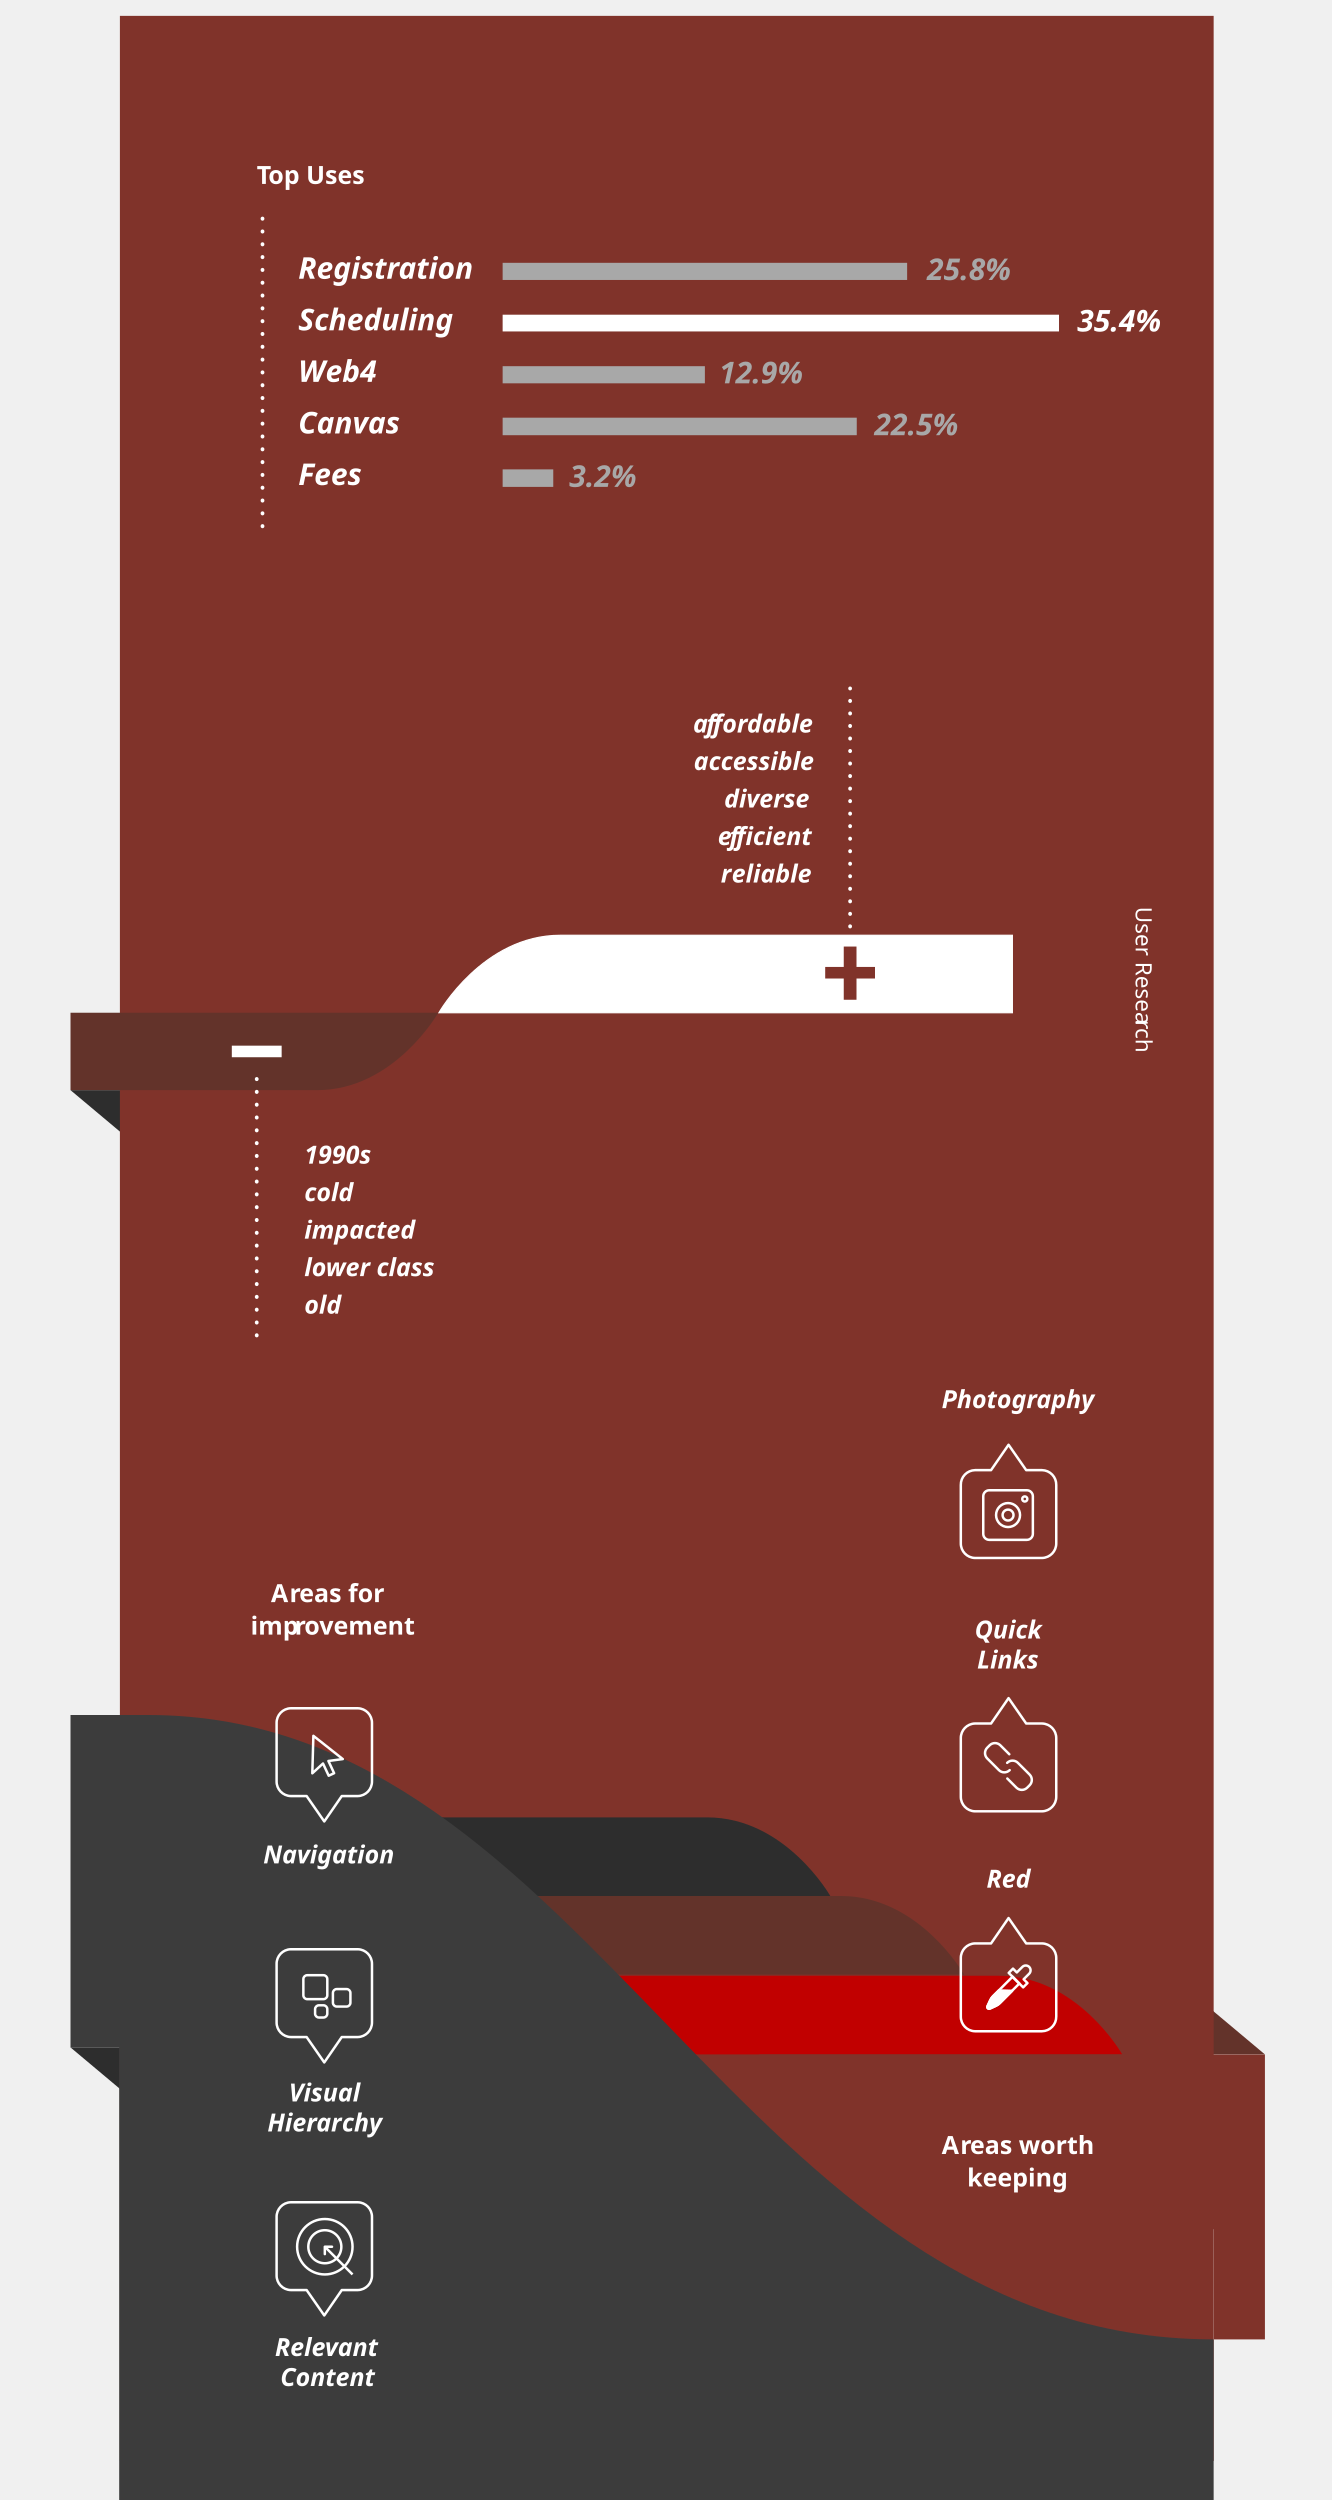
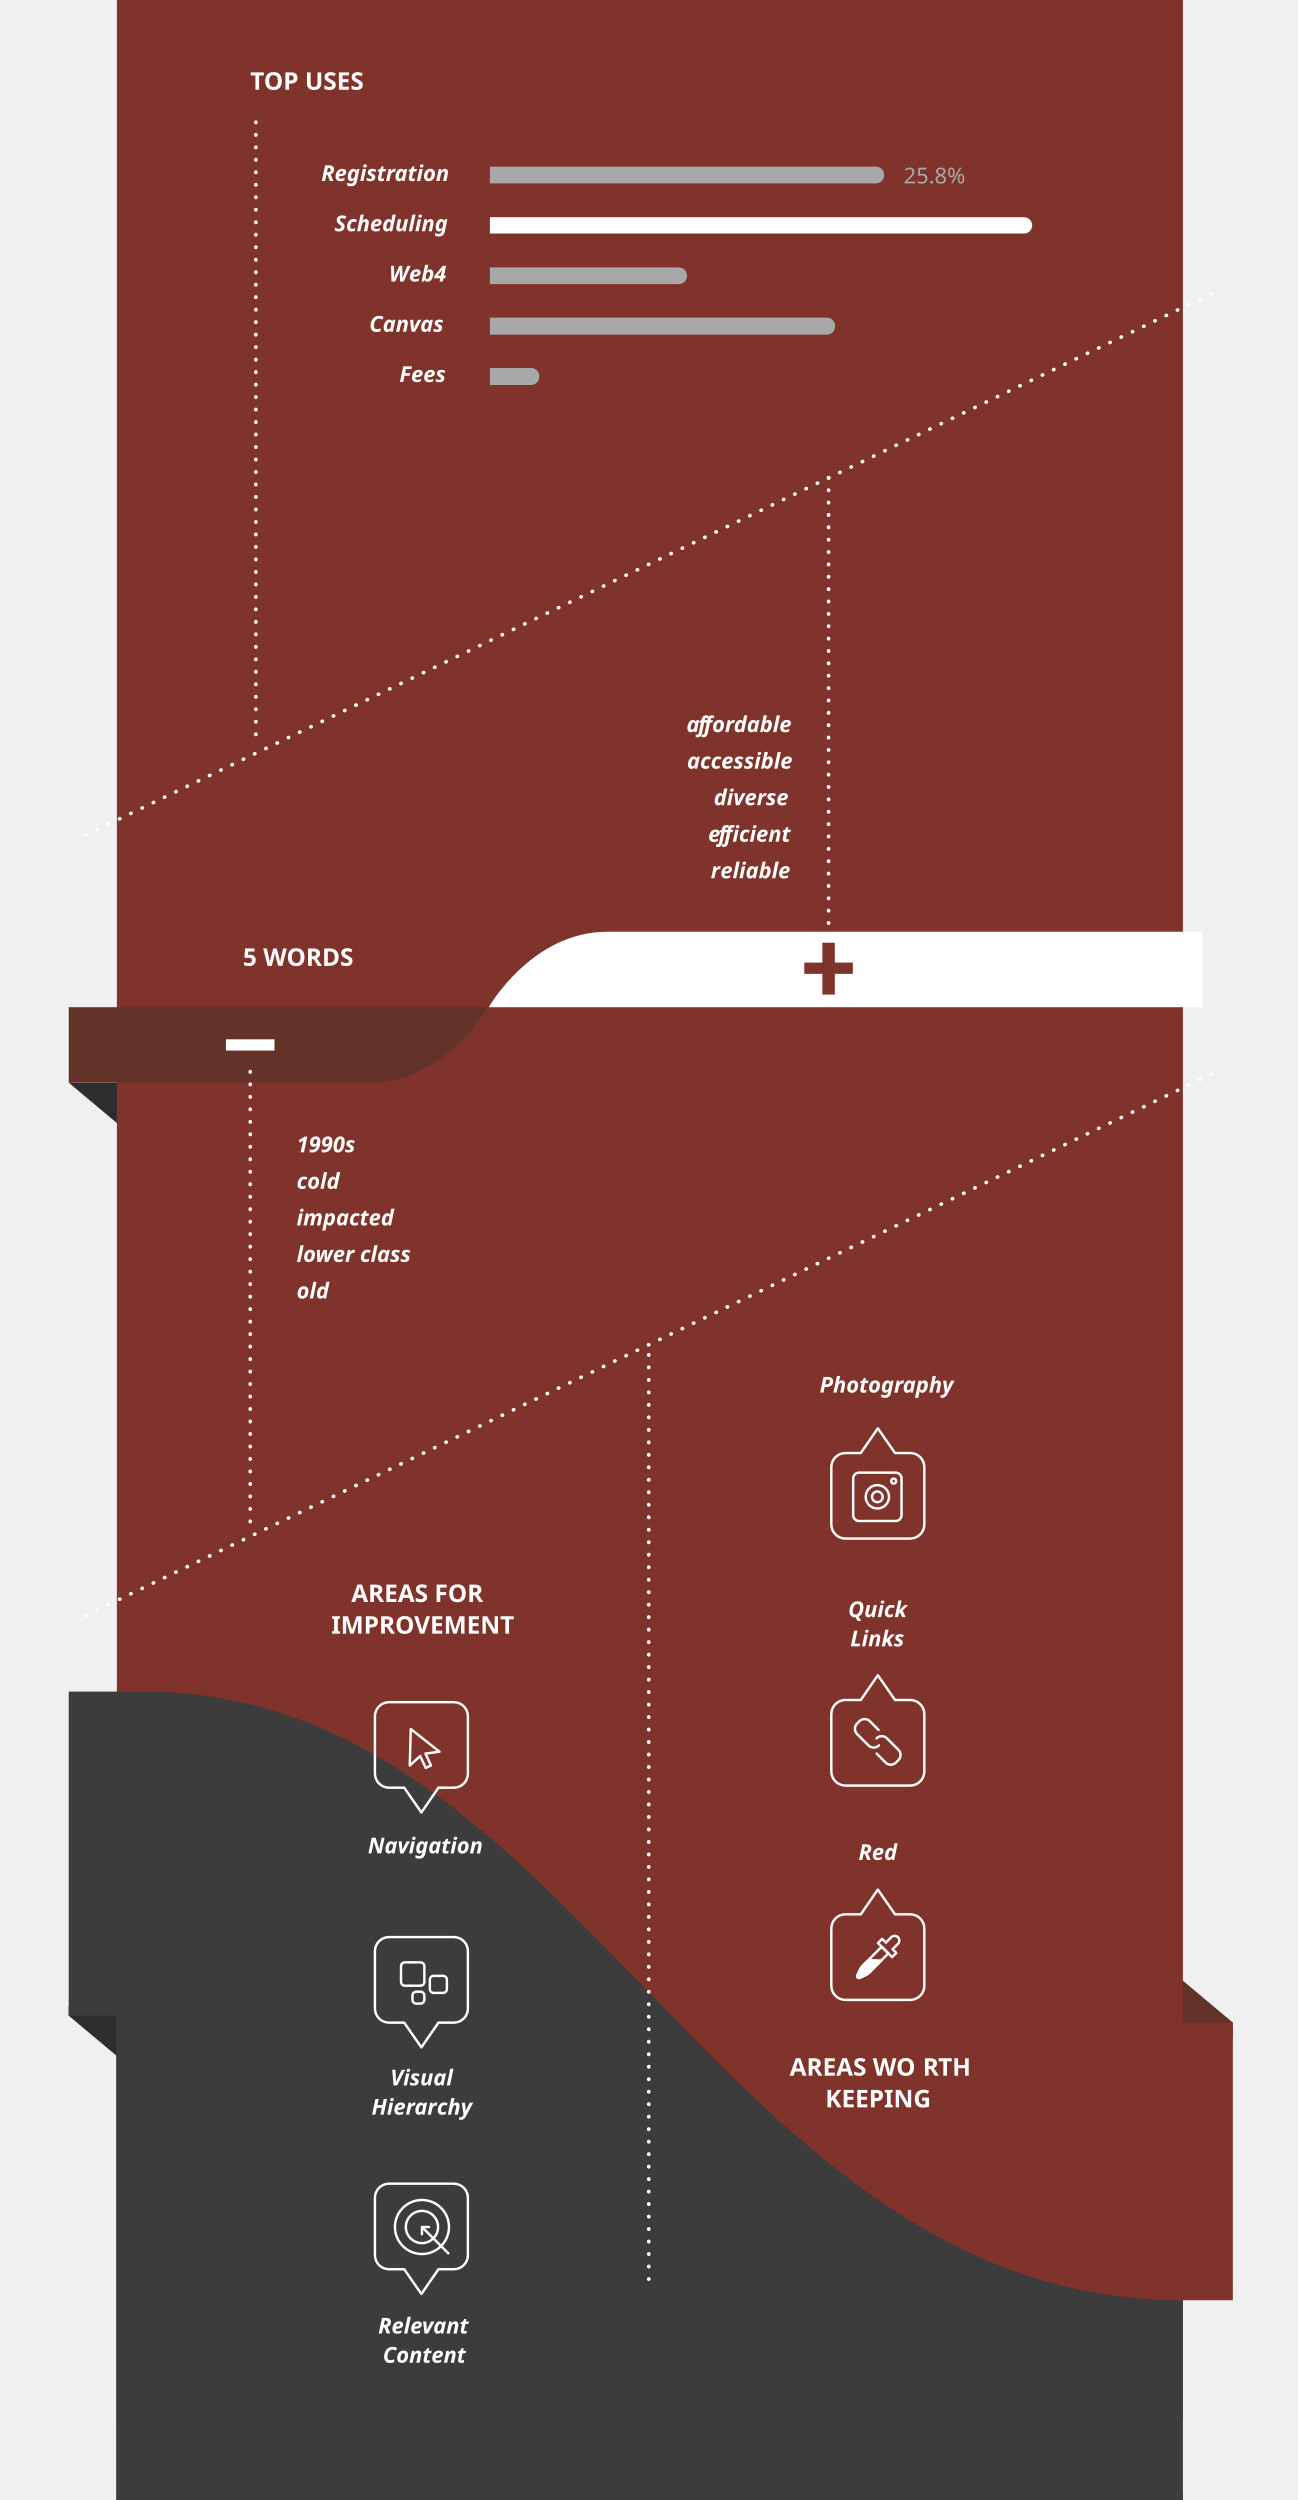
- <svg xmlns="http://www.w3.org/2000/svg" id="Layer_1" data-name="Layer 1" viewBox="0 0 1065 2000">
+ <svg xmlns="http://www.w3.org/2000/svg" id="Layer_1" data-name="Layer 1" viewBox="0 0 1065 2052">
  <defs>
-     <style>.cls-1,.cls-17,.cls-18,.cls-19,.cls-31,.cls-33{fill:none;}.cls-2{fill:#2d2d2d;}.cls-3{fill:#63332a;}.cls-4{fill:#80332a;}.cls-5,.cls-6{font-size:24px;}.cls-12,.cls-13,.cls-20,.cls-21,.cls-25,.cls-34,.cls-5,.cls-7{fill:#fff;}.cls-13,.cls-5,.cls-6{font-family:Baskerville-SemiBoldItalic, Baskerville;font-weight:600;font-style:italic;}.cls-27,.cls-6{fill:#a8a8a8;}.cls-7{font-size:18px;font-family:AvenirLTStd-Medium, Avenir LT Std;font-weight:500;}.cls-8{letter-spacing:-0.02em;}.cls-9{letter-spacing:0em;}.cls-10{fill:#c10000;}.cls-11,.cls-32{fill:#3c3c3c;}.cls-12,.cls-17,.cls-18,.cls-19,.cls-31,.cls-32,.cls-33,.cls-34{stroke:#fff;}.cls-12{stroke-miterlimit:10;}.cls-13,.cls-21,.cls-25{font-size:20px;}.cls-14{letter-spacing:-0.04em;}.cls-15{letter-spacing:0em;}.cls-16{letter-spacing:-0.01em;}.cls-17,.cls-18,.cls-19,.cls-33{stroke-linecap:round;}.cls-17,.cls-18,.cls-19,.cls-31,.cls-32,.cls-33,.cls-34{stroke-linejoin:round;}.cls-17,.cls-18,.cls-19{stroke-width:3px;}.cls-18{stroke-dasharray:0.24 9.78;}.cls-19{stroke-dasharray:0.25 10;}.cls-21,.cls-25{font-family:AvenirLTStd-Black, Avenir LT Std;font-weight:800;}.cls-22{letter-spacing:-0.02em;}.cls-23{letter-spacing:-0.02em;}.cls-24{letter-spacing:0em;}.cls-25{letter-spacing:-0.11em;}.cls-26{letter-spacing:0em;}.cls-28{clip-path:url(#clip-path);}.cls-29{fill:gray;}.cls-30{letter-spacing:0em;}.cls-31,.cls-32,.cls-33,.cls-34{stroke-width:2px;}</style>
+     <style>.cls-1,.cls-16,.cls-17,.cls-18,.cls-25,.cls-27{fill:none;}.cls-2,.cls-26{fill:#3c3c3c;}.cls-3{fill:#2d2d2d;}.cls-4{fill:#63332a;}.cls-12,.cls-5,.cls-6,.cls-7{font-size:18px;}.cls-11,.cls-12,.cls-19,.cls-28,.cls-5,.cls-7{fill:#fff;}.cls-5,.cls-6{font-family:Baskerville;}.cls-21,.cls-6{fill:#a8a8a8;}.cls-7{font-family:AvenirLTStd-Medium, Avenir LT Std;font-weight:500;}.cls-8{letter-spacing:-0.02em;}.cls-9{letter-spacing:0em;}.cls-10{fill:#80332a;}.cls-12{font-family:Baskerville-SemiBoldItalic, Baskerville;font-weight:600;font-style:italic;}.cls-13{letter-spacing:-0.04em;}.cls-14{letter-spacing:0em;}.cls-15{letter-spacing:-0.01em;}.cls-16,.cls-17,.cls-18,.cls-25,.cls-26,.cls-27,.cls-28{stroke:#fff;stroke-linejoin:round;}.cls-16,.cls-17,.cls-18,.cls-27{stroke-linecap:round;}.cls-16,.cls-17,.cls-18{stroke-width:3px;}.cls-17{stroke-dasharray:0.25 9.9;}.cls-18{stroke-dasharray:0.25 10;}.cls-19{font-size:20px;font-family:AvenirLTStd-Black, Avenir LT Std;font-weight:800;}.cls-20{letter-spacing:-0.02em;}.cls-22{clip-path:url(#clip-path);}.cls-23{fill:gray;}.cls-24{letter-spacing:0em;}.cls-25,.cls-26,.cls-27,.cls-28{stroke-width:2px;}</style>
    <clipPath id="clip-path">
-       <path class="cls-1" d="M908.81,3291.69h62.11V2030.27h-875L95,2748.16C445.57,2783.33,564.66,3291.69,908.81,3291.69Z" />
+       <path class="cls-1" d="M908.81,3308.23h62.11V2046.81h-875L95,2764.7C445.57,2799.87,564.66,3308.23,908.81,3308.23Z" />
    </clipPath>
  </defs>
  <g id="Previous_bg" data-name="Previous bg">
-     <polygon class="cls-2" points="301.6 1637.94 301.6 1700.84 131.41 1700.84 56.41 1637.94 301.6 1637.94" />
-     <polygon class="cls-2" points="301.6 872.13 301.6 935.02 131.41 935.02 56.41 872.13 301.6 872.13" />
-     <polygon class="cls-3" points="766.7 1643.51 766.7 1580.61 936.89 1580.61 1011.89 1643.51 766.7 1643.51" />
-     <rect class="cls-4" x="95.92" y="12.69" width="875" height="1956.09" />
-     <text class="cls-5" transform="translate(861.82 265.17)">35.4%</text>
-     <text class="cls-6" transform="translate(575.35 306.66)">12.9%</text>
-     <text class="cls-6" transform="translate(455.41 389.51)">3.2%</text>
-     <text class="cls-6" transform="translate(699.56 348.16)">22.5%</text>
-     <text class="cls-7" transform="translate(908.51 725.37) rotate(90)">User Resea<tspan class="cls-8" x="90.68" y="0">r</tspan>
+     <path class="cls-2" d="M908.81,3308.23h62.11V2046.81h-875L95,2764.7C445.57,2799.87,564.66,3308.23,908.81,3308.23Z" />
+     <polygon class="cls-3" points="301.6 1654.43 301.6 1717.32 131.41 1717.32 56.41 1654.5 56.41 1646.87 301.6 1654.43" />
+     <polygon class="cls-3" points="301.6 888.66 301.6 951.56 131.41 951.56 56.41 888.66 301.6 888.66" />
+     <polygon class="cls-4" points="766.7 1660.12 766.7 1597.23 936.89 1597.23 1011.89 1660.12 1011.89 1672.62 766.7 1660.12" />
+     <text class="cls-5" transform="translate(861.82 191.7)">35.4%</text>
+     <text class="cls-6" transform="translate(575.35 233.2)">12.9%</text>
+     <text class="cls-6" transform="translate(455.41 316.05)">3.2%</text>
+     <text class="cls-6" transform="translate(699.56 274.7)">22.5%</text>
+     <text class="cls-7" transform="translate(908.51 574.52) rotate(90)">User Resea<tspan class="cls-8" x="90.68" y="0">r</tspan>
      <tspan class="cls-9" x="97.02" y="0">ch</tspan>
    </text>
-     <path class="cls-10" d="M297.22,1643.51v-62.9h502.1c62.67,0,98.46,62.9,98.46,62.9Z" />
-     <path class="cls-3" d="M325.41,1579.69v-62.9H672.84c62.67,0,98.46,62.9,98.46,62.9Z" />
-     <path class="cls-2" d="M336.3,1516.79V1453.9H565.78c62.67,0,98.46,62.89,98.46,62.89Z" />
-     <path class="cls-11" d="M118.52,1372H56.41v266H95.35v380.86H970.92V1871.51C590,1871.51,475,1372,118.52,1372Z" />
-     <path class="cls-4" d="M760,1643.59H606.94l364,139.83v88.09l41,0V1643.59Z" />
-     <path class="cls-3" d="M56.41,810.19v61.94h197.2c61.72,0,97-61.94,97-61.94Z" />
-     <path class="cls-12" d="M809.88,810.19V748.25H448.17c-61.71,0-97,61.94-97,61.94Z" />
-     <text class="cls-13" transform="translate(554.44 586.03)">a<tspan class="cls-14" x="10.62" y="0">f</tspan>
-       <tspan x="15.93" y="0">fordable</tspan>
-       <tspan x="0.52" y="30">accessible</tspan>
-       <tspan x="24.87" y="60">diverse</tspan>
-       <tspan x="19.79" y="90">e</tspan>
-       <tspan class="cls-14" x="29.17" y="90">f</tspan>
-       <tspan x="34.48" y="90">ficient</tspan>
-       <tspan class="cls-15" x="22.18" y="120">r</tspan>
-       <tspan x="30.9" y="120">eliable</tspan>
+     <path class="cls-10" d="M970.92,1660.12V-4.31h-875V1985.32h875v-97.27h41V1660.12Z" />
+     <path class="cls-2" d="M118.52,1388.48H56.41v266H95.35V2052H970.92v-164C590,1888.05,475,1388.48,118.52,1388.48Z" />
+     <path class="cls-4" d="M56.41,826.72v61.94h247.2c61.72,0,97-61.94,97-61.94Z" />
+     <path class="cls-11" d="M986.81,826.72V764.79H498.17c-61.71,0-97,61.93-97,61.93Z" />
+     <text class="cls-12" transform="translate(563.43 600.9)">a<tspan class="cls-13" x="9.55" y="0">f</tspan>
+       <tspan x="14.33" y="0">fordable</tspan>
+       <tspan x="0.47" y="30">accessible</tspan>
+       <tspan x="22.39" y="60">diverse</tspan>
+       <tspan x="17.81" y="90">e</tspan>
+       <tspan class="cls-13" x="26.25" y="90">f</tspan>
+       <tspan x="31.03" y="90">ficient</tspan>
+       <tspan class="cls-14" x="19.96" y="120">r</tspan>
+       <tspan x="27.81" y="120">eliable</tspan>
    </text>
-     <text class="cls-5" transform="translate(238.58 223.01)">Registration<tspan x="0" y="41.25">Scheduling</tspan>
-       <tspan class="cls-16" x="0" y="82.5">W</tspan>
-       <tspan x="21.82" y="82.5">eb4</tspan>
-       <tspan x="0" y="123.75">Canvas</tspan>
-       <tspan x="0" y="165">Fees</tspan>
+     <text class="cls-12" transform="translate(263.68 148.56)">Registration<tspan x="10.86" y="41.25">Scheduling</tspan>
+       <tspan class="cls-15" x="55.63" y="82.5">W</tspan>
+       <tspan x="72" y="82.5">eb4</tspan>
+       <tspan x="39.42" y="123.75">Canvas</tspan>
+       <tspan x="64.13" y="165">Fees</tspan>
    </text>
-     <text class="cls-13" transform="translate(243.44 930.91)">1990s<tspan x="0" y="30">cold</tspan>
+     <text class="cls-12" transform="translate(243.44 945.78)">1990s<tspan x="0" y="30">cold</tspan>
      <tspan x="0" y="60">impacted</tspan>
      <tspan x="0" y="90">lower class</tspan>
      <tspan x="0" y="120">old</tspan>
    </text>
-     <line class="cls-17" x1="680.09" y1="550.71" x2="680.09" y2="550.83" />
-     <line class="cls-18" x1="680.09" y1="560.62" x2="680.09" y2="746.23" />
-     <line class="cls-17" x1="680.09" y1="751.12" x2="680.09" y2="751.25" />
-     <line class="cls-19" x1="210" y1="174.81" x2="210" y2="429.61" />
-     <line class="cls-19" x1="205.38" y1="863.13" x2="205.38" y2="1077.32" />
-     <path class="cls-4" d="M685.2,782.81v17H675v-17H660.16v-9.26H675V757.24H685.2v16.31H700v9.26Z" />
-     <path class="cls-20" d="M210.5,845.79H185.45v-9.26h39.87v9.26Z" />
-     <text class="cls-21" transform="translate(216.77 1281.69)">A<tspan class="cls-22" x="14.82" y="0">r</tspan>
-       <tspan x="22.6" y="0">eas for </tspan>
-       <tspan x="-16.31" y="26">imp</tspan>
-       <tspan class="cls-23" x="18.89" y="26">r</tspan>
-       <tspan class="cls-24" x="26.67" y="26">ovement</tspan>
+     <line class="cls-16" x1="680.09" y1="392.22" x2="680.09" y2="392.35" />
+     <line class="cls-17" x1="680.09" y1="402.25" x2="680.09" y2="762.71" />
+     <line class="cls-16" x1="680.09" y1="767.66" x2="680.09" y2="767.79" />
+     <line class="cls-18" x1="210" y1="100.31" x2="210" y2="611.23" />
+     <line class="cls-18" x1="205.38" y1="879.66" x2="205.38" y2="1251.69" />
+     <line class="cls-18" x1="532.5" y1="1112" x2="532.5" y2="1873.85" />
+     <path class="cls-10" d="M685.2,799.35v17H675v-17H660.16v-9.26H675V773.78H685.2v16.31H700v9.26Z" />
+     <path class="cls-11" d="M210.5,862.32H185.45v-9.26h39.87v9.26Z" />
+     <text class="cls-19" transform="translate(288.35 1314.92)">AREAS FOR <tspan x="-16.48" y="26">IMPROVEMENT</tspan>
    </text>
-     <text class="cls-25" transform="translate(205.38 147.14)">T<tspan class="cls-26" x="9.26" y="0">op Uses</tspan>
+     <text class="cls-19" transform="translate(205.38 73.68)">TOP USES</text>
+     <text class="cls-19" transform="translate(199.38 792.76)">5 WORDS</text>
+     <text class="cls-19" transform="translate(648.17 1703.71)">AREAS WO<tspan class="cls-20" x="109.24" y="0">R</tspan>
+       <tspan x="121.84" y="0">TH</tspan>
+       <tspan x="29.24" y="26">KEEPING</tspan>
    </text>
-     <text class="cls-21" transform="translate(753.36 1723.18)">A<tspan class="cls-22" x="14.82" y="0">r</tspan>
-       <tspan x="22.6" y="0">eas worth</tspan>
-       <tspan x="20.33" y="26">keeping</tspan>
-     </text>
-     <rect class="cls-27" x="402.11" y="375.5" width="40.5" height="14.01" />
-     <rect class="cls-27" x="402.11" y="334.15" width="283.3" height="14.01" />
-     <rect class="cls-27" x="402.11" y="292.95" width="161.79" height="13.71" />
-     <rect class="cls-20" x="402.11" y="251.76" width="445.1" height="13.4" />
-     <rect class="cls-27" x="402.11" y="210.26" width="323.59" height="13.71" />
-     <text class="cls-6" transform="translate(741.66 224.01)">25.8%</text>
-     <g class="cls-28">
-       <path class="cls-29" d="M545.46,2790.72H545v-3.87h-1.37v-.44h3.24v.44h-1.37v3.87m3.31.07a1.51,1.51,0,0,1-1.14-.44,1.75,1.75,0,0,1-.41-1.22,1.86,1.86,0,0,1,.38-1.24,1.28,1.28,0,0,1,1-.47,1.22,1.22,0,0,1,1,.4,1.55,1.55,0,0,1,.36,1.06v.32h-2.23a1.24,1.24,0,0,0,.29.86,1,1,0,0,0,.76.3,2.69,2.69,0,0,0,1-.22v.44a2.54,2.54,0,0,1-.49.16,2.87,2.87,0,0,1-.55.05m-.13-2.95a.83.83,0,0,0-.63.25,1.11,1.11,0,0,0-.27.7h1.69a1.1,1.1,0,0,0-.2-.7.72.72,0,0,0-.59-.25m4.23,2a.83.83,0,0,1-.33.7,1.56,1.56,0,0,1-.95.25,2,2,0,0,1-1-.21v-.45a2,2,0,0,0,.5.18,1.84,1.84,0,0,0,.51.07,1.16,1.16,0,0,0,.59-.12.41.41,0,0,0,.21-.38.4.4,0,0,0-.16-.32,2.7,2.7,0,0,0-.64-.31,4.74,4.74,0,0,1-.65-.3,1.06,1.06,0,0,1-.28-.28.8.8,0,0,1-.09-.39.74.74,0,0,1,.32-.62,1.53,1.53,0,0,1,.88-.24,2.51,2.51,0,0,1,1,.22l-.18.4a2.41,2.41,0,0,0-.89-.2,1,1,0,0,0-.52.11.33.33,0,0,0-.18.3.36.36,0,0,0,.07.22,1.37,1.37,0,0,0,.21.18,5.7,5.7,0,0,0,.57.23,1.93,1.93,0,0,1,.78.43.78.78,0,0,1,.2.53m1.84.54.25,0,.19,0v.38l-.23.06-.28,0q-.93,0-.93-1v-1.93h-.47v-.24l.47-.21.2-.68h.28v.75h.94v.38h-.94v1.9a.67.67,0,0,0,.14.45.46.46,0,0,0,.38.16m1.58.34h-.49v-3.23h.49v3.23m-.53-4.11a.37.37,0,0,1,.08-.25.31.31,0,0,1,.21-.07.24.24,0,0,1,.2.08.3.3,0,0,1,.09.24.3.3,0,0,1-.09.25.28.28,0,0,1-.2.08.32.32,0,0,1-.21-.08.34.34,0,0,1-.08-.25m3.78,4.11v-2.09a.85.85,0,0,0-.18-.59.72.72,0,0,0-.56-.2.92.92,0,0,0-.75.28,1.37,1.37,0,0,0-.23.9v1.7h-.49v-3.23h.4l.08.44h0a1.08,1.08,0,0,1,.42-.37,1.34,1.34,0,0,1,.61-.14,1.23,1.23,0,0,1,.88.29,1.19,1.19,0,0,1,.3.9v2.11h-.5m4.14-3.23v.31l-.6.07a.76.76,0,0,1,.15.27,1,1,0,0,1-.26,1.13,1.29,1.29,0,0,1-.89.29,1.12,1.12,0,0,1-.27,0,.5.5,0,0,0-.31.42.21.21,0,0,0,.11.2.8.8,0,0,0,.37.06h.58a1.23,1.23,0,0,1,.8.22.77.77,0,0,1,.28.65.91.91,0,0,1-.43.82,2.25,2.25,0,0,1-1.25.28,1.69,1.69,0,0,1-1-.24.75.75,0,0,1-.35-.67.8.8,0,0,1,.19-.51,1,1,0,0,1,.53-.29.48.48,0,0,1-.21-.17.5.5,0,0,1-.08-.27.57.57,0,0,1,.09-.32,1,1,0,0,1,.3-.25,1,1,0,0,1-.41-.35,1.1,1.1,0,0,1-.15-.57,1,1,0,0,1,.32-.82,1.25,1.25,0,0,1,.9-.3,1.39,1.39,0,0,1,.46.07h1.11m-2.57,3.78a.45.45,0,0,0,.22.4,1.18,1.18,0,0,0,.63.13,1.82,1.82,0,0,0,.92-.18.57.57,0,0,0,.29-.5.39.39,0,0,0-.16-.36,1.21,1.21,0,0,0-.61-.11h-.59a.81.81,0,0,0-.52.16.59.59,0,0,0-.18.46m.26-2.75a.67.67,0,0,0,.19.52.77.77,0,0,0,.54.18.63.63,0,0,0,.72-.7.65.65,0,0,0-.73-.73.65.65,0,0,0-.72.73M467.58,1173.21a.69.69,0,0,0,.2.52.78.78,0,0,0,.53.17.63.63,0,0,0,.72-.7.64.64,0,0,0-.72-.73.73.73,0,0,0-.54.19.76.76,0,0,0-.19.55M568,2789.84a.81.81,0,0,1-.33.7,1.54,1.54,0,0,1-.95.25,2,2,0,0,1-1-.21v-.45a2.3,2.3,0,0,0,.5.18,1.91,1.91,0,0,0,.52.07,1.18,1.18,0,0,0,.59-.12.42.42,0,0,0,0-.7,2.34,2.34,0,0,0-.64-.31,4.49,4.49,0,0,1-.64-.3,1.06,1.06,0,0,1-.28-.28.8.8,0,0,1-.09-.39.72.72,0,0,1,.32-.62,1.51,1.51,0,0,1,.88-.24,2.51,2.51,0,0,1,1,.22l-.19.4a2.36,2.36,0,0,0-.88-.2,1,1,0,0,0-.52.11.33.33,0,0,0-.18.3.36.36,0,0,0,.07.22.8.8,0,0,0,.21.18,5.7,5.7,0,0,0,.57.23,2.08,2.08,0,0,1,.78.43.77.77,0,0,1,.19.53m2.17.95a1.51,1.51,0,0,1-1.13-.44,1.71,1.71,0,0,1-.42-1.22,1.86,1.86,0,0,1,.39-1.24,1.27,1.27,0,0,1,1-.47,1.25,1.25,0,0,1,1,.4,1.59,1.59,0,0,1,.35,1.06v.32h-2.23a1.29,1.29,0,0,0,.29.86,1,1,0,0,0,.77.3,2.69,2.69,0,0,0,1-.22v.44a2.78,2.78,0,0,1-.49.16,3,3,0,0,1-.56.05m-.13-2.95a.86.86,0,0,0-.63.25,1.23,1.23,0,0,0-.27.7h1.69a1,1,0,0,0-.2-.7.71.71,0,0,0-.59-.25m3.63-.42a2.34,2.34,0,0,1,.39,0l-.08.46a2.5,2.5,0,0,0-.35,0,.83.83,0,0,0-.67.32,1.11,1.11,0,0,0-.28.79v1.73h-.49v-3.23h.4l.06.6h0a1.29,1.29,0,0,1,.43-.49,1,1,0,0,1,.56-.18m1.69,3.3-1.23-3.23h.53l.69,1.92c.16.45.25.74.29.87h0c0-.1.09-.32.2-.64l.78-2.15h.53l-1.23,3.23h-.58m2.81,0h-.49v-3.23h.49v3.23m-.53-4.11a.37.37,0,0,1,.08-.25.3.3,0,0,1,.21-.07.26.26,0,0,1,.2.08.33.33,0,0,1,.08.24.34.34,0,0,1-.08.25.3.3,0,0,1-.2.08.3.3,0,0,1-.21-.08.34.34,0,0,1-.08-.25m2.86,4.18a1.41,1.41,0,0,1-1.09-.43,1.78,1.78,0,0,1-.39-1.23,1.8,1.8,0,0,1,.4-1.25,1.4,1.4,0,0,1,1.11-.46,2.59,2.59,0,0,1,.47,0,1.63,1.63,0,0,1,.36.13l-.15.42a1.3,1.3,0,0,0-.35-.11,1.48,1.48,0,0,0-.34,0c-.66,0-1,.41-1,1.25a1.49,1.49,0,0,0,.24.91.84.84,0,0,0,.71.33,2.18,2.18,0,0,0,.83-.18v.43a1.69,1.69,0,0,1-.82.18m3,0a1.51,1.51,0,0,1-1.14-.44,1.75,1.75,0,0,1-.41-1.22,1.86,1.86,0,0,1,.38-1.24,1.3,1.3,0,0,1,1-.47,1.22,1.22,0,0,1,1,.4,1.55,1.55,0,0,1,.36,1.06v.32H582.4a1.29,1.29,0,0,0,.29.86,1,1,0,0,0,.76.3,2.73,2.73,0,0,0,1-.22v.44a2.87,2.87,0,0,1-.5.16,2.79,2.79,0,0,1-.55.05m-.13-2.95a.84.84,0,0,0-.63.25,1.17,1.17,0,0,0-.27.7h1.69a1.1,1.1,0,0,0-.2-.7.72.72,0,0,0-.59-.25m4.23,2a.83.83,0,0,1-.33.7,1.56,1.56,0,0,1-1,.25,2,2,0,0,1-1-.21v-.45a2.13,2.13,0,0,0,.5.18,1.84,1.84,0,0,0,.51.07,1.16,1.16,0,0,0,.59-.12.41.41,0,0,0,.21-.38.43.43,0,0,0-.16-.32,2.7,2.7,0,0,0-.64-.31,4,4,0,0,1-.64-.3,1.11,1.11,0,0,1-.29-.28.8.8,0,0,1-.09-.39.74.74,0,0,1,.32-.62,1.54,1.54,0,0,1,.89-.24,2.5,2.5,0,0,1,1,.22l-.18.4a2.4,2.4,0,0,0-.88-.2,1.07,1.07,0,0,0-.53.11.32.32,0,0,0-.17.3.43.43,0,0,0,.06.22,1.37,1.37,0,0,0,.21.18,5.21,5.21,0,0,0,.58.23,2,2,0,0,1,.77.43.78.78,0,0,1,.2.53m3.82-2h-.82v2.85h-.49v-2.85h-.58v-.22l.58-.18v-.18c0-.8.34-1.19,1-1.19a2.08,2.08,0,0,1,.6.1l-.13.39a1.54,1.54,0,0,0-.47-.09.5.5,0,0,0-.42.19,1.1,1.1,0,0,0-.13.59v.21h.82v.38m3.39,1.23a1.81,1.81,0,0,1-.4,1.24,1.4,1.4,0,0,1-1.11.45,1.44,1.44,0,0,1-.77-.21,1.4,1.4,0,0,1-.52-.58,2.09,2.09,0,0,1-.18-.9,1.71,1.71,0,0,1,.4-1.22,1.52,1.52,0,0,1,2.18,0,1.81,1.81,0,0,1,.4,1.22m-2.47,0a1.58,1.58,0,0,0,.25,1,1,1,0,0,0,1.46,0,1.91,1.91,0,0,0,0-1.89.9.9,0,0,0-.74-.32.85.85,0,0,0-.72.32,1.5,1.5,0,0,0-.25.94m4.8-1.68a2.11,2.11,0,0,1,.38,0l-.07.46a2.5,2.5,0,0,0-.35,0,.86.86,0,0,0-.68.32,1.15,1.15,0,0,0-.27.79v1.73h-.49v-3.23h.4l.06.6h0a1.29,1.29,0,0,1,.43-.49.91.91,0,0,1,.56-.18" />
+     <path class="cls-21" d="M402.11,302h33.8a6.71,6.71,0,0,1,6.7,6.71v.61a6.7,6.7,0,0,1-6.7,6.7h-33.8Z" />
+     <path class="cls-21" d="M402.11,260.69h276.6a6.7,6.7,0,0,1,6.7,6.7V268a6.7,6.7,0,0,1-6.7,6.7H402.11Z" />
+     <path class="cls-21" d="M402.11,219.49H557.2a6.7,6.7,0,0,1,6.7,6.71v.3a6.7,6.7,0,0,1-6.7,6.7H402.11Z" />
+     <path class="cls-11" d="M402.11,178.3h438.4a6.7,6.7,0,0,1,6.7,6.7h0a6.7,6.7,0,0,1-6.7,6.7H402.11Z" />
+     <path class="cls-21" d="M402.11,136.8H719a6.7,6.7,0,0,1,6.7,6.7v.31a6.7,6.7,0,0,1-6.7,6.7H402.11Z" />
+     <text class="cls-6" transform="translate(741.66 150.55)">25.8%</text>
+     <g class="cls-22">
+       <path class="cls-23" d="M545.46,2807.26H545v-3.87h-1.37V2803h3.24v.44h-1.37v3.87m3.31.07a1.51,1.51,0,0,1-1.14-.44,1.75,1.75,0,0,1-.41-1.22,1.89,1.89,0,0,1,.38-1.25,1.31,1.31,0,0,1,1-.46,1.22,1.22,0,0,1,1,.4,1.55,1.55,0,0,1,.36,1.06v.31h-2.23a1.26,1.26,0,0,0,.29.87,1,1,0,0,0,.76.29,2.51,2.51,0,0,0,1-.22v.45a2.54,2.54,0,0,1-.49.16,2.87,2.87,0,0,1-.55,0m-.13-2.95a.83.83,0,0,0-.63.25,1.09,1.09,0,0,0-.27.7h1.69a1.1,1.1,0,0,0-.2-.7.72.72,0,0,0-.59-.25m4.23,2a.83.83,0,0,1-.33.7,1.56,1.56,0,0,1-.95.25,2,2,0,0,1-1-.21v-.46a2,2,0,0,0,.5.19,2.31,2.31,0,0,0,.51.07,1.16,1.16,0,0,0,.59-.12.41.41,0,0,0,.21-.38.39.39,0,0,0-.16-.32,2.35,2.35,0,0,0-.64-.31,4.74,4.74,0,0,1-.65-.3,1,1,0,0,1-.28-.29.74.74,0,0,1-.09-.38.73.73,0,0,1,.32-.62,1.53,1.53,0,0,1,.88-.24,2.51,2.51,0,0,1,1,.22l-.18.4a2.41,2.41,0,0,0-.89-.2,1.17,1.17,0,0,0-.52.1.34.34,0,0,0-.18.31.36.36,0,0,0,.07.22,1,1,0,0,0,.21.17,3.69,3.69,0,0,0,.57.24,1.93,1.93,0,0,1,.78.43.76.76,0,0,1,.2.53m1.84.54a1,1,0,0,0,.25,0,.75.75,0,0,0,.19,0v.37a.7.7,0,0,1-.23.07l-.28,0c-.62,0-.93-.34-.93-1v-1.94h-.47v-.23l.47-.21.2-.68h.28v.75h.94v.37h-.94v1.91a.67.67,0,0,0,.14.45.46.46,0,0,0,.38.16m1.58.34h-.49V2804h.49v3.23m-.53-4.11a.37.37,0,0,1,.08-.25.31.31,0,0,1,.21-.07.24.24,0,0,1,.2.08.3.3,0,0,1,.09.24.33.33,0,0,1-.09.25.27.27,0,0,1-.2.07.31.31,0,0,1-.21-.07.37.37,0,0,1-.08-.25m3.78,4.11v-2.09a.85.85,0,0,0-.18-.59.72.72,0,0,0-.56-.2.92.92,0,0,0-.75.28,1.37,1.37,0,0,0-.23.9v1.7h-.49V2804h.4l.08.44h0a1,1,0,0,1,.42-.37,1.34,1.34,0,0,1,.61-.14,1.23,1.23,0,0,1,.88.29,1.18,1.18,0,0,1,.3.9v2.11h-.5m4.14-3.23v.3l-.6.07a.82.82,0,0,1,.15.28.9.9,0,0,1,.07.37.94.94,0,0,1-.33.76,1.29,1.29,0,0,1-.89.29,1.12,1.12,0,0,1-.27,0,.5.5,0,0,0-.31.42.22.22,0,0,0,.11.2.8.8,0,0,0,.37.06h.58a1.23,1.23,0,0,1,.8.22.77.77,0,0,1,.28.65.91.91,0,0,1-.43.82,2.34,2.34,0,0,1-1.25.28,1.69,1.69,0,0,1-1-.24.75.75,0,0,1-.35-.67.78.78,0,0,1,.19-.51,1,1,0,0,1,.53-.29.56.56,0,0,1-.21-.17.5.5,0,0,1-.08-.27.55.55,0,0,1,.09-.32,1.12,1.12,0,0,1,.3-.26.85.85,0,0,1-.41-.35,1,1,0,0,1-.15-.56,1,1,0,0,1,.32-.82,1.25,1.25,0,0,1,.9-.3,1.39,1.39,0,0,1,.46.07h1.11m-2.57,3.78a.45.45,0,0,0,.22.4,1.18,1.18,0,0,0,.63.13,1.82,1.82,0,0,0,.92-.18.57.57,0,0,0,.29-.5.42.42,0,0,0-.16-.37,1.37,1.37,0,0,0-.61-.1h-.59a.81.81,0,0,0-.52.16.56.56,0,0,0-.18.46m.26-2.75a.67.67,0,0,0,.19.52.76.76,0,0,0,.54.17.63.63,0,0,0,.72-.7.64.64,0,0,0-.73-.72.65.65,0,0,0-.72.73M467.58,1189.75a.65.65,0,0,0,.2.51.74.74,0,0,0,.53.18.63.63,0,0,0,.72-.7.64.64,0,0,0-.72-.73.66.66,0,0,0-.73.74M568,2806.38a.81.81,0,0,1-.33.7,1.54,1.54,0,0,1-.95.25,2,2,0,0,1-1-.21v-.46a2.34,2.34,0,0,0,.5.19,2.4,2.4,0,0,0,.52.07,1.18,1.18,0,0,0,.59-.12.41.41,0,0,0,.21-.38.4.4,0,0,0-.17-.32,2.08,2.08,0,0,0-.64-.31,4.49,4.49,0,0,1-.64-.3,1,1,0,0,1-.28-.29.74.74,0,0,1-.09-.38.71.71,0,0,1,.32-.62,1.51,1.51,0,0,1,.88-.24,2.51,2.51,0,0,1,1,.22l-.19.4a2.36,2.36,0,0,0-.88-.2,1.14,1.14,0,0,0-.52.1.34.34,0,0,0-.18.31.36.36,0,0,0,.07.22.64.64,0,0,0,.21.17,3.69,3.69,0,0,0,.57.24,2.08,2.08,0,0,1,.78.43.75.75,0,0,1,.19.53m2.17.95a1.51,1.51,0,0,1-1.13-.44,1.71,1.71,0,0,1-.42-1.22,1.89,1.89,0,0,1,.39-1.25,1.29,1.29,0,0,1,1-.46,1.25,1.25,0,0,1,1,.4,1.59,1.59,0,0,1,.35,1.06v.31h-2.23a1.31,1.31,0,0,0,.29.87,1,1,0,0,0,.77.29,2.51,2.51,0,0,0,1-.22v.45a2.78,2.78,0,0,1-.49.16,3,3,0,0,1-.56,0m-.13-2.95a.86.86,0,0,0-.63.25,1.2,1.2,0,0,0-.27.7h1.69a1,1,0,0,0-.2-.7.71.71,0,0,0-.59-.25m3.63-.42a2.34,2.34,0,0,1,.39,0l-.08.46a1.63,1.63,0,0,0-.35-.05.86.86,0,0,0-.67.32,1.14,1.14,0,0,0-.28.79v1.74h-.49V2804h.4l.06.6h0a1.29,1.29,0,0,1,.43-.49,1,1,0,0,1,.56-.18m1.69,3.3-1.23-3.23h.53l.69,1.92c.16.45.25.73.29.87h0c0-.1.09-.32.2-.64l.78-2.15h.53l-1.23,3.23h-.58m2.81,0h-.49V2804h.49v3.23m-.53-4.11a.37.37,0,0,1,.08-.25.3.3,0,0,1,.21-.07.26.26,0,0,1,.2.08.33.33,0,0,1,.08.24.37.37,0,0,1-.08.25.29.29,0,0,1-.2.07.3.3,0,0,1-.21-.07.37.37,0,0,1-.08-.25m2.86,4.18a1.39,1.39,0,0,1-1.09-.44,1.77,1.77,0,0,1-.39-1.22,1.85,1.85,0,0,1,.4-1.26,1.42,1.42,0,0,1,1.11-.45,2.59,2.59,0,0,1,.47.05,1.63,1.63,0,0,1,.36.13l-.15.41a1.79,1.79,0,0,0-.35-.1,1.55,1.55,0,0,0-.34,0c-.66,0-1,.42-1,1.25a1.51,1.51,0,0,0,.24.92.83.83,0,0,0,.71.32,2.37,2.37,0,0,0,.83-.17v.43a1.69,1.69,0,0,1-.82.18m3,0a1.51,1.51,0,0,1-1.14-.44,1.75,1.75,0,0,1-.41-1.22,1.89,1.89,0,0,1,.38-1.25,1.32,1.32,0,0,1,1-.46,1.22,1.22,0,0,1,1,.4,1.55,1.55,0,0,1,.36,1.06v.31H582.4a1.31,1.31,0,0,0,.29.87,1,1,0,0,0,.76.29,2.56,2.56,0,0,0,1-.22v.45a2.87,2.87,0,0,1-.5.16,2.79,2.79,0,0,1-.55,0m-.13-2.95a.84.84,0,0,0-.63.25,1.14,1.14,0,0,0-.27.7h1.69a1.1,1.1,0,0,0-.2-.7.72.72,0,0,0-.59-.25m4.23,2a.83.83,0,0,1-.33.7,1.56,1.56,0,0,1-1,.25,2,2,0,0,1-1-.21v-.46a2.15,2.15,0,0,0,.5.19,2.31,2.31,0,0,0,.51.07,1.16,1.16,0,0,0,.59-.12.41.41,0,0,0,.21-.38.42.42,0,0,0-.16-.32,2.35,2.35,0,0,0-.64-.31,4,4,0,0,1-.64-.3,1,1,0,0,1-.29-.29.74.74,0,0,1-.09-.38.73.73,0,0,1,.32-.62,1.54,1.54,0,0,1,.89-.24,2.5,2.5,0,0,1,1,.22l-.18.4a2.4,2.4,0,0,0-.88-.2,1.22,1.22,0,0,0-.53.1.34.34,0,0,0-.17.31.43.43,0,0,0,.06.22,1,1,0,0,0,.21.17,3.5,3.5,0,0,0,.58.24,2,2,0,0,1,.77.43.76.76,0,0,1,.2.53m3.82-2h-.82v2.86h-.49v-2.86h-.58v-.22l.58-.17v-.18c0-.8.34-1.2,1-1.2a2.13,2.13,0,0,1,.6.11l-.13.39a1.54,1.54,0,0,0-.47-.09.5.5,0,0,0-.42.19,1.1,1.1,0,0,0-.13.59v.21h.82v.37m3.39,1.24a1.83,1.83,0,0,1-.4,1.24,1.4,1.4,0,0,1-1.11.45,1.44,1.44,0,0,1-.77-.21,1.37,1.37,0,0,1-.52-.59,2,2,0,0,1-.18-.89,1.75,1.75,0,0,1,.4-1.23,1.42,1.42,0,0,1,1.1-.45,1.39,1.39,0,0,1,1.08.46,1.81,1.81,0,0,1,.4,1.22m-2.47,0a1.6,1.6,0,0,0,.25,1,1,1,0,0,0,1.46,0,1.91,1.91,0,0,0,0-1.89.88.88,0,0,0-.74-.32.83.83,0,0,0-.72.32,1.5,1.5,0,0,0-.25.94m4.8-1.68a2.11,2.11,0,0,1,.38,0l-.07.46a1.63,1.63,0,0,0-.35-.05.9.9,0,0,0-.68.32,1.18,1.18,0,0,0-.27.79v1.74h-.49V2804h.4l.06.6h0a1.29,1.29,0,0,1,.43-.49.91.91,0,0,1,.56-.18" />
    </g>
+     <line class="cls-18" x1="70.4" y1="1326" x2="995.49" y2="881.13" />
+     <line class="cls-18" x1="70.4" y1="685.42" x2="995.49" y2="240.55" />
  </g>
  <g id="Persona">
-     <text class="cls-13" transform="translate(210.59 1490.72)">Navigation</text>
-     <text class="cls-13" transform="translate(231.01 1681.16)">Visual<tspan x="-17.08" y="24">Hiera</tspan>
-       <tspan class="cls-30" x="33.78" y="24">r</tspan>
-       <tspan x="42.49" y="24">chy</tspan>
+     <text class="cls-12" transform="translate(301.95 1521.26)">Navigation</text>
+     <text class="cls-12" transform="translate(320.32 1711.7)">Visual<tspan x="-15.37" y="24">Hiera</tspan>
+       <tspan class="cls-24" x="30.41" y="24">r</tspan>
+       <tspan x="38.24" y="24">chy</tspan>
    </text>
-     <text class="cls-13" transform="translate(219.95 1884.8)">Relevant<tspan x="4.28" y="24">Content</tspan>
+     <text class="cls-12" transform="translate(310.37 1915.34)">Relevant<tspan x="3.85" y="24">Content</tspan>
    </text>
-     <polygon class="cls-31" points="274.23 1407.26 250.7 1388.66 249.85 1418.64 258.4 1410.8 262.96 1420.58 267.29 1418.56 262.73 1408.78 274.23 1407.26" />
-     <path class="cls-31" d="M297.59,1425a11.6,11.6,0,0,1-11.35,11.85H273.41l-14,20.31-14.12-20.31H232.63A11.6,11.6,0,0,1,221.28,1425v-46.53a11.61,11.61,0,0,1,11.35-11.85h53.61a11.61,11.61,0,0,1,11.35,11.85Z" />
-     <rect class="cls-31" x="252.07" y="1604.25" width="9.77" height="9.77" rx="3.09" />
-     <rect class="cls-31" x="266.33" y="1591.25" width="14" height="14" rx="3.09" />
-     <rect class="cls-31" x="242.69" y="1580.17" width="19.15" height="19.15" rx="3.09" />
-     <path class="cls-31" d="M297.59,1617.79a11.61,11.61,0,0,1-11.35,11.85H273.41l-14,20.31-14.12-20.31H232.63a11.61,11.61,0,0,1-11.35-11.85v-46.54a11.61,11.61,0,0,1,11.35-11.85h53.61a11.61,11.61,0,0,1,11.35,11.85Z" />
-     <circle class="cls-31" cx="259.86" cy="1797.39" r="22.17" />
-     <circle class="cls-31" cx="259.86" cy="1797.39" r="13.22" />
-     <line class="cls-32" x1="282.03" y1="1819.56" x2="259.86" y2="1797.39" />
-     <polyline class="cls-33" points="265.6 1797.39 259.86 1797.39 259.86 1803.29" />
-     <path class="cls-31" d="M297.59,1820.2a11.6,11.6,0,0,1-11.35,11.85H273.41l-14,20.31-14.12-20.31H232.63a11.6,11.6,0,0,1-11.35-11.85v-46.53a11.61,11.61,0,0,1,11.35-11.85h53.61a11.61,11.61,0,0,1,11.35,11.85Z" />
-     <text class="cls-13" transform="translate(753.31 1126.49)">Photography</text>
-     <text class="cls-13" transform="translate(779.72 1310.8)">Quick<tspan x="1.98" y="24">Links</tspan>
+     <polygon class="cls-25" points="360.7 1437.8 337.17 1419.2 336.32 1449.18 344.87 1441.34 349.44 1451.12 353.76 1449.1 349.2 1439.32 360.7 1437.8" />
+     <path class="cls-25" d="M384.06,1455.49a11.61,11.61,0,0,1-11.34,11.85H359.88l-14,20.31-14.12-20.31H319.1a11.61,11.61,0,0,1-11.35-11.85V1409a11.6,11.6,0,0,1,11.35-11.85h53.62A11.6,11.6,0,0,1,384.06,1409Z" />
+     <rect class="cls-25" x="338.54" y="1634.79" width="9.77" height="9.77" rx="3.09" />
+     <rect class="cls-25" x="352.8" y="1621.78" width="14" height="14" rx="3.09" />
+     <rect class="cls-25" x="329.16" y="1610.7" width="19.15" height="19.15" rx="3.09" />
+     <path class="cls-25" d="M384.06,1648.33a11.61,11.61,0,0,1-11.34,11.85H359.88l-14,20.31-14.12-20.31H319.1a11.61,11.61,0,0,1-11.35-11.85v-46.54a11.61,11.61,0,0,1,11.35-11.85h53.62a11.61,11.61,0,0,1,11.34,11.85Z" />
+     <circle class="cls-25" cx="346.34" cy="1827.92" r="22.17" />
+     <circle class="cls-25" cx="346.34" cy="1827.92" r="13.22" />
+     <line class="cls-26" x1="368.51" y1="1850.09" x2="346.34" y2="1827.92" />
+     <polyline class="cls-27" points="352.07 1827.92 346.34 1827.92 346.34 1833.83" />
+     <path class="cls-25" d="M384.06,1850.74a11.6,11.6,0,0,1-11.34,11.85H359.88l-14,20.31-14.12-20.31H319.1a11.6,11.6,0,0,1-11.35-11.85v-46.53a11.6,11.6,0,0,1,11.35-11.85h53.62a11.6,11.6,0,0,1,11.34,11.85Z" />
+     <text class="cls-12" transform="translate(672.75 1143.03)">Photography</text>
+     <text class="cls-12" transform="translate(696.12 1327.33)">Quick<tspan x="1.78" y="24">Links</tspan>
    </text>
-     <text class="cls-13" transform="translate(789.19 1510.11)">Red</text>
-     <path class="cls-31" d="M768.65,1188A11.61,11.61,0,0,1,780,1176.12h12.84l14-20.31,14.11,20.31h12.69A11.61,11.61,0,0,1,845,1188v46.53a11.6,11.6,0,0,1-11.35,11.85H780a11.6,11.6,0,0,1-11.35-11.85Z" />
-     <circle class="cls-31" cx="806.44" cy="1212.05" r="9.59" />
-     <circle class="cls-31" cx="806.44" cy="1212.05" r="4.36" />
-     <circle class="cls-31" cx="819.83" cy="1199.18" r="2.05" />
-     <rect class="cls-31" x="786.6" y="1192.2" width="39.69" height="39.69" rx="4.82" />
-     <path class="cls-31" d="M768.65,1566.59A11.61,11.61,0,0,1,780,1554.74h12.84l14-20.31,14.11,20.31h12.69A11.61,11.61,0,0,1,845,1566.59v46.54A11.61,11.61,0,0,1,833.61,1625H780a11.61,11.61,0,0,1-11.35-11.85Z" />
-     <path class="cls-31" d="M818.9,1583.4l4.43-4.43a3.85,3.85,0,0,0,0-5.44h0a3.85,3.85,0,0,0-5.44,0l-4.43,4.43-3.08-3.07-3.42,3.43,11.58,11.58,3.43-3.43Z" />
-     <path class="cls-31" d="M796.86,1604.55l-5,2.31a1.44,1.44,0,0,1-1.62-.29h0A1.44,1.44,0,0,1,790,1605l2.31-5a10.74,10.74,0,0,1,2.09-3L810,1581.39l5.44,5.44-15.63,15.62A10.38,10.38,0,0,1,796.86,1604.55Z" />
-     <path class="cls-34" d="M790.28,1606.57h0a1.44,1.44,0,0,0,1.62.29l5-2.31a10.38,10.38,0,0,0,3-2.1l9.75-9.75-10.55-.32L794.4,1597a10.74,10.74,0,0,0-2.09,3l-2.31,5a1.44,1.44,0,0,0,.28,1.61" />
-     <path class="cls-31" d="M768.65,1390.66A11.61,11.61,0,0,1,780,1378.81h12.84l14-20.31,14.11,20.31h12.69A11.61,11.61,0,0,1,845,1390.66v46.54a11.61,11.61,0,0,1-11.35,11.85H780a11.61,11.61,0,0,1-11.35-11.85Z" />
-     <path class="cls-33" d="M807.74,1416.11a6.09,6.09,0,0,1-8.6,0l-9.35-9.35a6.09,6.09,0,0,1,0-8.6l1.91-1.91a6.08,6.08,0,0,1,8.59,0l7.14,7.14" />
-     <path class="cls-33" d="M805.72,1410.28a6.09,6.09,0,0,1,8.6,0l9.35,9.35a6.07,6.07,0,0,1,0,8.6l-1.91,1.9a6.06,6.06,0,0,1-8.59,0l-7.32-7.31" />
+     <text class="cls-12" transform="translate(704.64 1526.65)">Red</text>
+     <path class="cls-25" d="M682.34,1204.51a11.6,11.6,0,0,1,11.35-11.85h12.84l14-20.31,14.11,20.31h12.7a11.6,11.6,0,0,1,11.35,11.85V1251a11.61,11.61,0,0,1-11.35,11.85H693.69A11.61,11.61,0,0,1,682.34,1251Z" />
+     <circle class="cls-25" cx="720.14" cy="1228.59" r="9.59" />
+     <circle class="cls-25" cx="720.14" cy="1228.59" r="4.36" />
+     <circle class="cls-25" cx="733.52" cy="1215.71" r="2.05" />
+     <rect class="cls-25" x="700.29" y="1208.74" width="39.69" height="39.69" rx="4.82" />
+     <path class="cls-25" d="M682.34,1583.13a11.61,11.61,0,0,1,11.35-11.85h12.84l14-20.31,14.11,20.31h12.7a11.61,11.61,0,0,1,11.35,11.85v46.54a11.61,11.61,0,0,1-11.35,11.85H693.69a11.61,11.61,0,0,1-11.35-11.85Z" />
+     <path class="cls-25" d="M732.59,1599.94l4.43-4.43a3.85,3.85,0,0,0,0-5.44h0a3.85,3.85,0,0,0-5.44,0l-4.43,4.43-3.07-3.07-3.43,3.42,11.59,11.59,3.42-3.43Z" />
+     <path class="cls-25" d="M710.55,1621.08l-5,2.32a1.42,1.42,0,0,1-1.61-.29h0a1.42,1.42,0,0,1-.29-1.61l2.32-5a10.34,10.34,0,0,1,2.09-3l15.62-15.62,5.44,5.44L713.54,1619A10.34,10.34,0,0,1,710.55,1621.08Z" />
+     <path class="cls-28" d="M704,1623.11h0a1.42,1.42,0,0,0,1.61.29l5-2.32a10.34,10.34,0,0,0,3-2.09l9.75-9.75-10.55-.33-4.64,4.64a10.34,10.34,0,0,0-2.09,3l-2.32,5a1.42,1.42,0,0,0,.29,1.61" />
+     <path class="cls-25" d="M682.34,1407.2a11.61,11.61,0,0,1,11.35-11.85h12.84l14-20.31,14.11,20.31h12.7a11.61,11.61,0,0,1,11.35,11.85v46.53a11.61,11.61,0,0,1-11.35,11.86H693.69a11.61,11.61,0,0,1-11.35-11.86Z" />
+     <path class="cls-27" d="M721.43,1432.65a6.08,6.08,0,0,1-8.59,0l-9.35-9.36a6.06,6.06,0,0,1,0-8.59l1.9-1.91a6.09,6.09,0,0,1,8.6,0l7.14,7.14" />
+     <path class="cls-27" d="M719.42,1426.82a6.06,6.06,0,0,1,8.59,0l9.36,9.35a6.08,6.08,0,0,1,0,8.59l-1.91,1.91a6.07,6.07,0,0,1-8.6,0l-7.31-7.31" />
  </g>
</svg>
